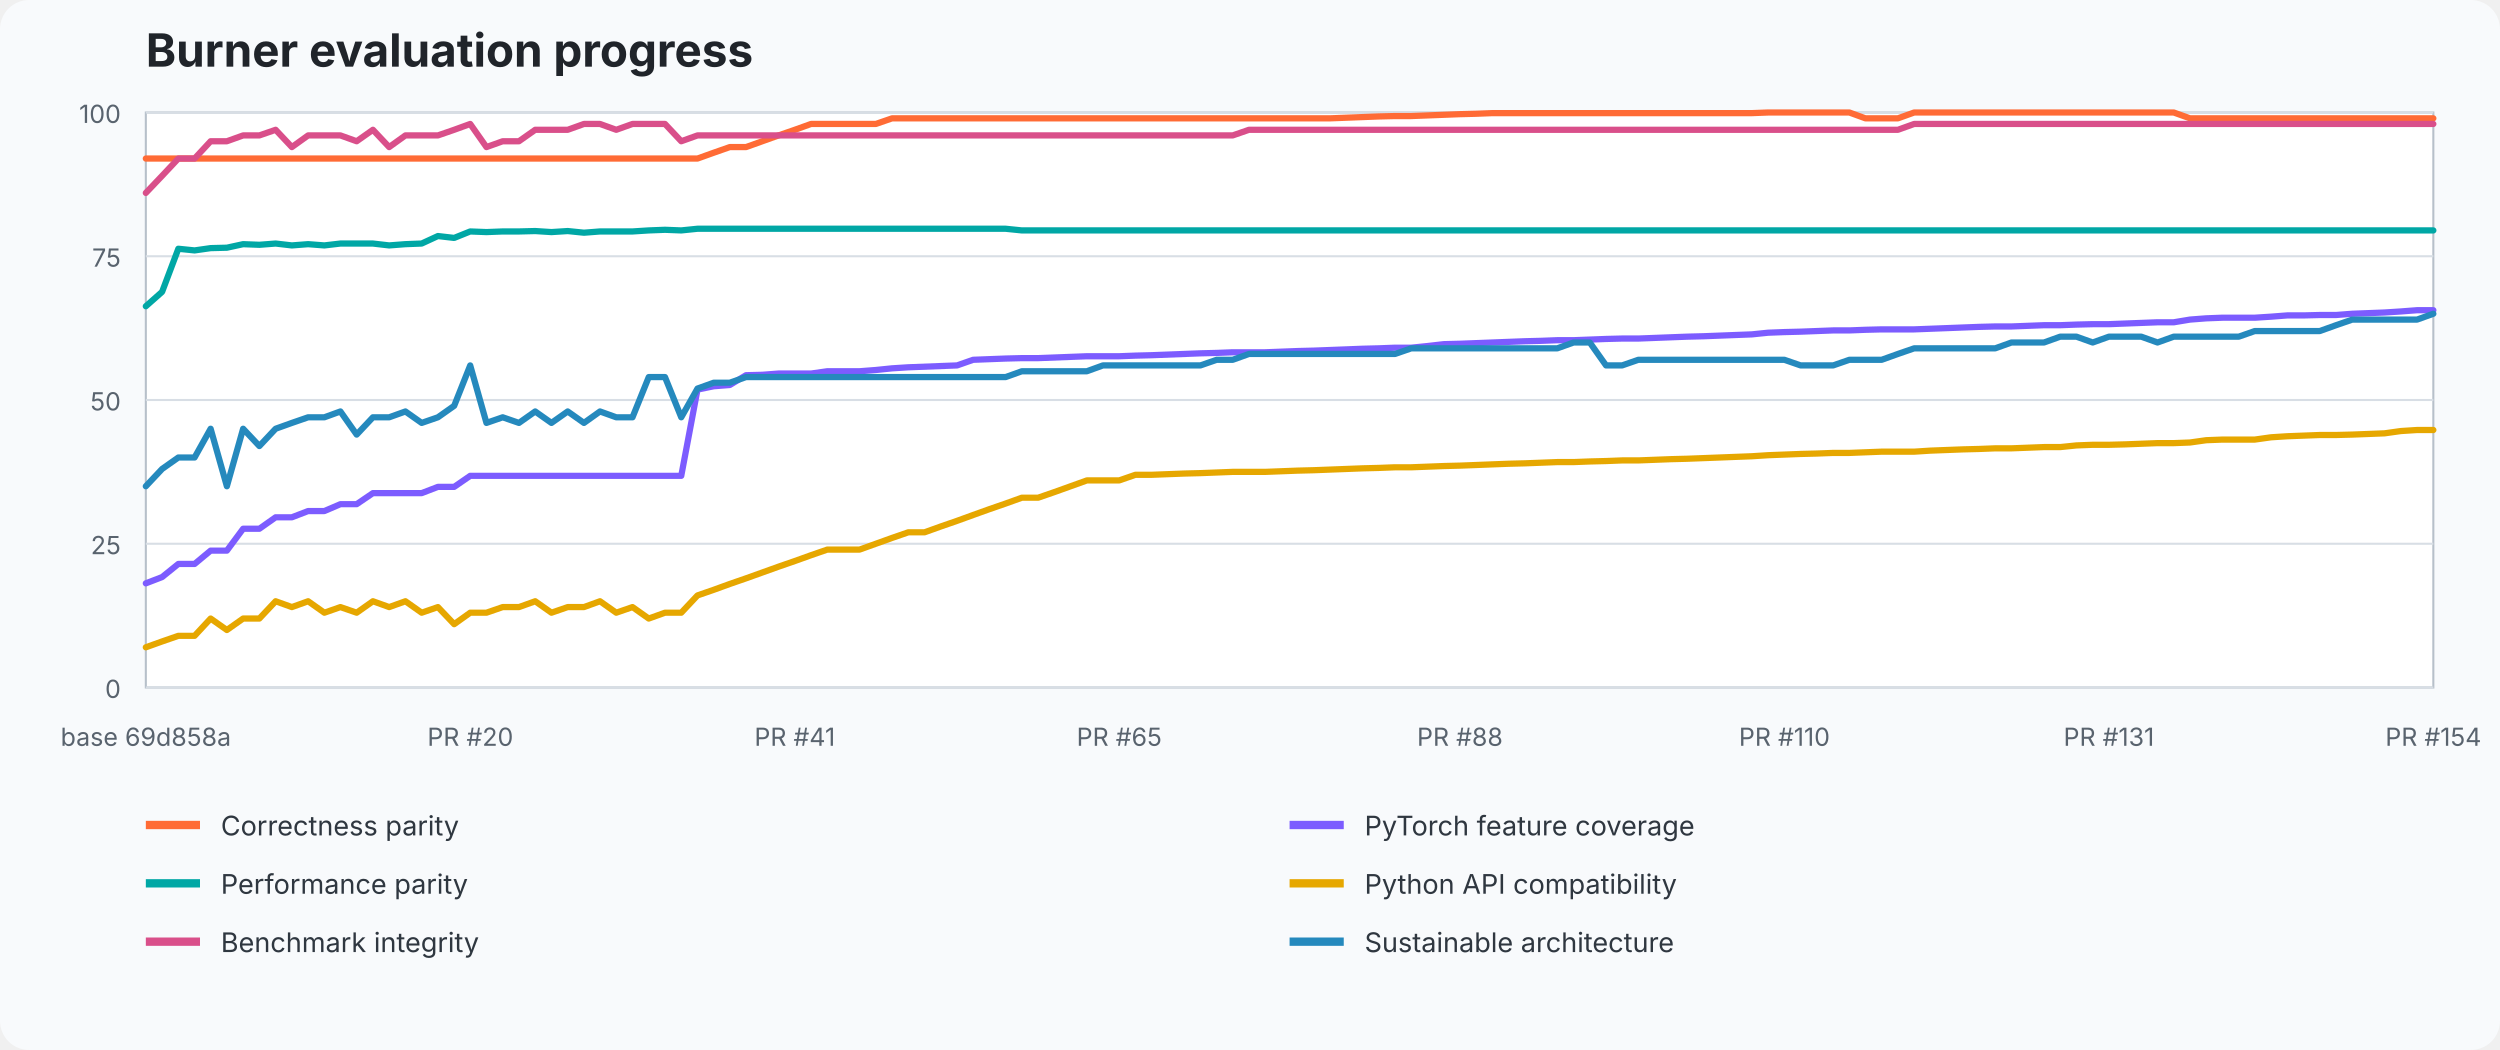
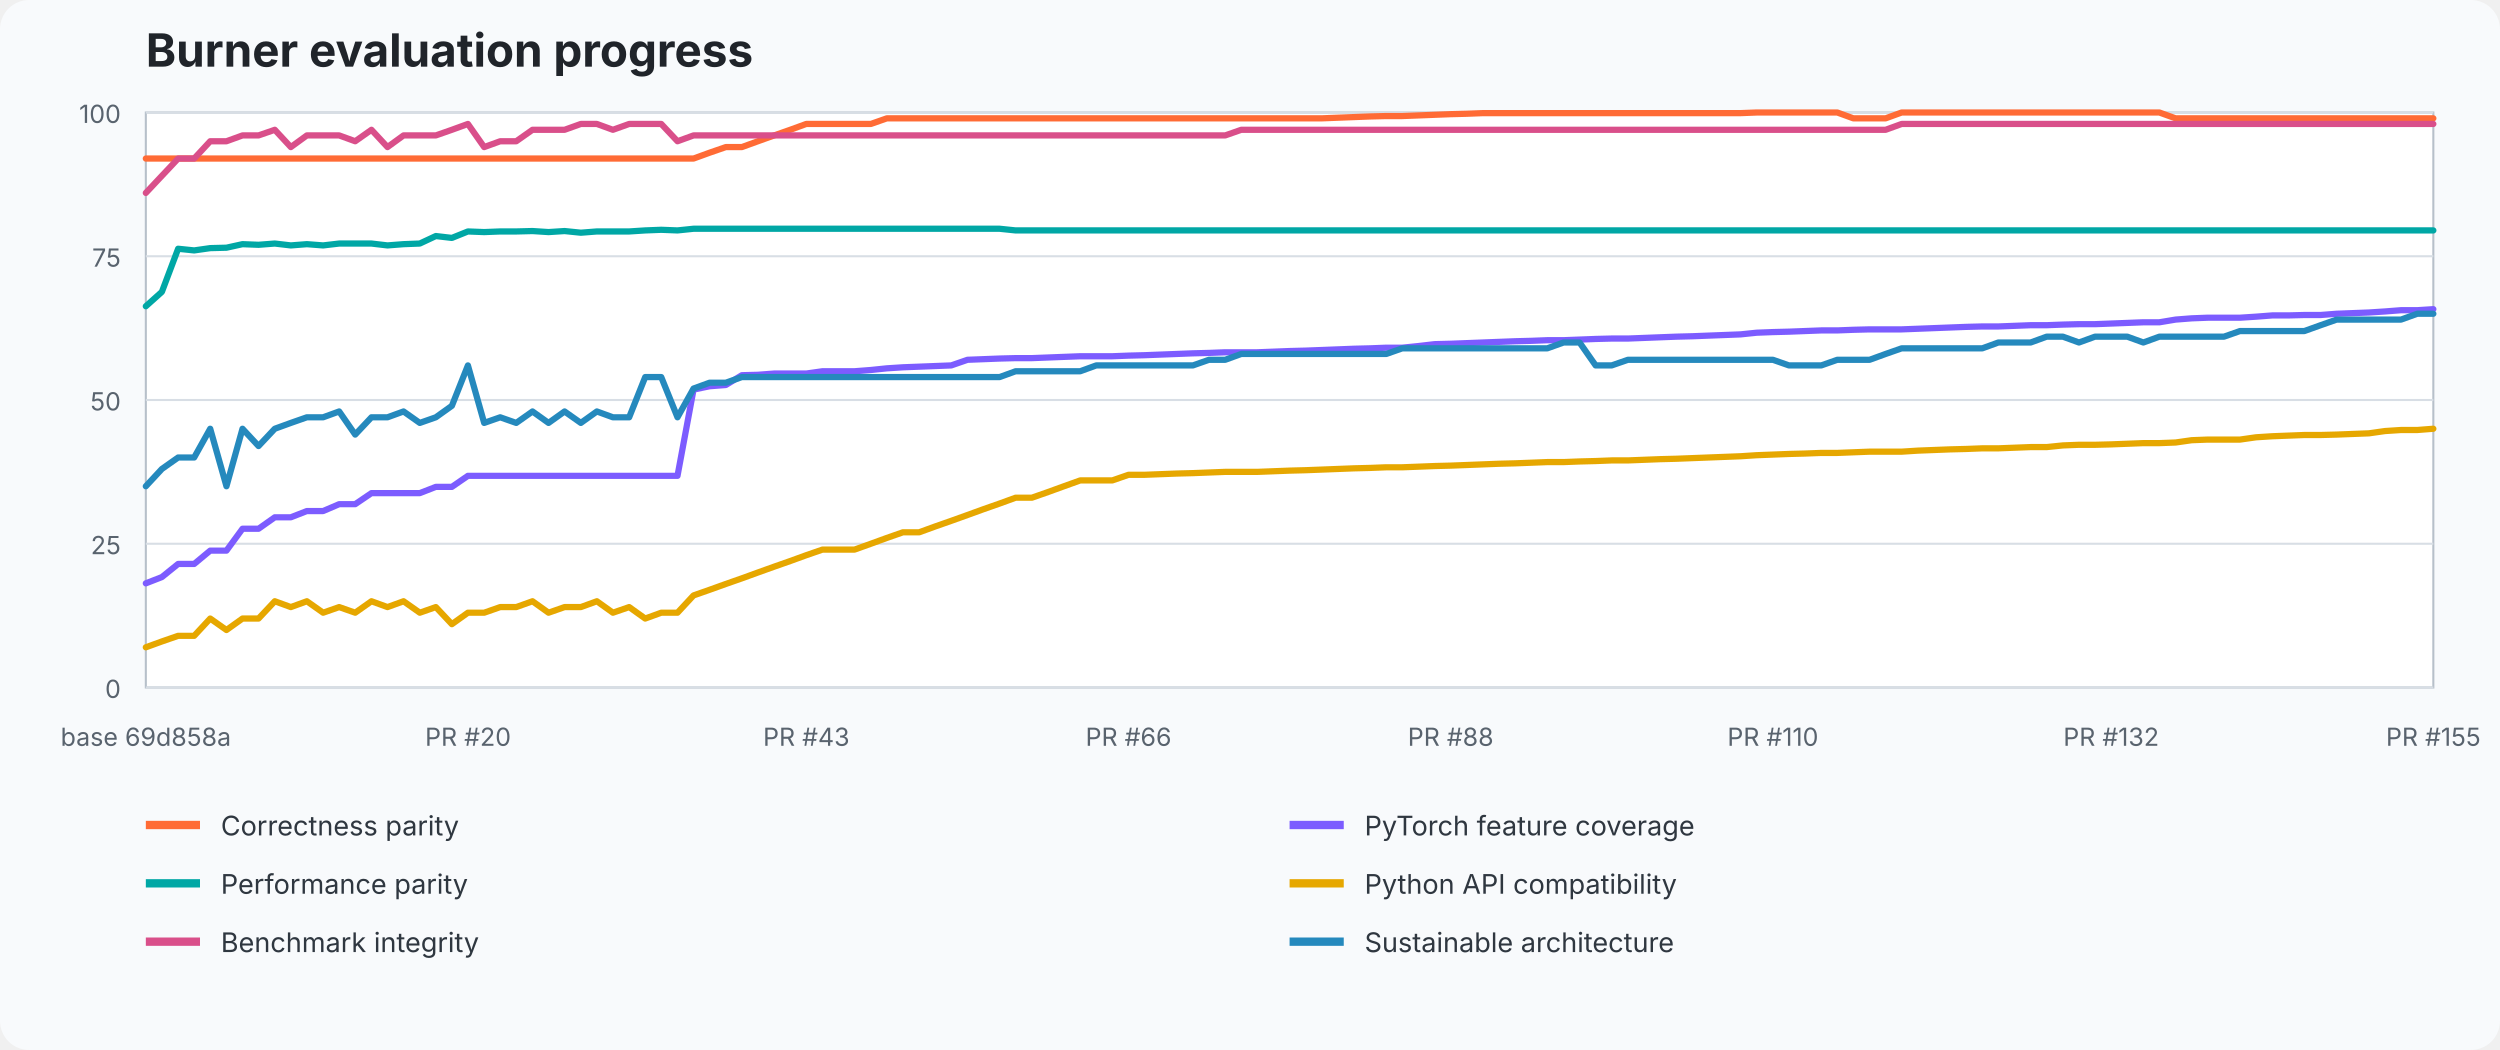
<svg xmlns="http://www.w3.org/2000/svg" width="1200" height="504" viewBox="0 0 1200 504" role="img" aria-labelledby="title desc">
  <style>text{font-family:ui-sans-serif,system-ui,-apple-system,BlinkMacSystemFont,"Segoe UI",sans-serif}.title{font-size:22px;font-weight:700;fill:#20242a}.axis{font-size:12px;fill:#59636e}.legend{font-size:13px;fill:#2f3740}.grid{stroke:#d8dee5;stroke-width:1}.plot{fill:#fff;stroke:#b7c0ca}</style>
  <rect width="100%" height="100%" fill="#f8fafc" rx="14" />
  <text x="70" y="32" class="title">Burner evaluation progress</text>
  <rect x="70" y="54" width="1098" height="276" class="plot" />
  <line x1="70" y1="330" x2="1168" y2="330" class="grid" />
  <text x="58" y="335" text-anchor="end" class="axis">0</text>
  <line x1="70" y1="261" x2="1168" y2="261" class="grid" />
  <text x="58" y="266" text-anchor="end" class="axis">25</text>
  <line x1="70" y1="192" x2="1168" y2="192" class="grid" />
  <text x="58" y="197" text-anchor="end" class="axis">50</text>
  <line x1="70" y1="123" x2="1168" y2="123" class="grid" />
  <text x="58" y="128" text-anchor="end" class="axis">75</text>
  <line x1="70" y1="54" x2="1168" y2="54" class="grid" />
  <text x="58" y="59" text-anchor="end" class="axis">100</text>
-   <polyline points="70.0,76.1 77.8,76.1 85.6,76.1 93.4,76.1 101.1,76.1 108.9,76.1 116.7,76.1 124.5,76.1 132.3,76.1 140.1,76.1 147.9,76.1 155.7,76.1 163.4,76.1 171.2,76.1 179.0,76.1 186.8,76.1 194.6,76.1 202.4,76.1 210.2,76.1 218.0,76.1 225.7,76.1 233.5,76.1 241.3,76.1 249.1,76.1 256.9,76.1 264.7,76.1 272.5,76.1 280.3,76.1 288.0,76.1 295.8,76.1 303.6,76.1 311.4,76.1 319.2,76.1 327.0,76.1 334.8,76.1 342.6,73.3 350.3,70.6 358.1,70.6 365.9,67.8 373.7,65.0 381.5,62.3 389.3,59.5 397.1,59.5 404.9,59.5 412.6,59.5 420.4,59.5 428.2,56.8 436.0,56.8 443.8,56.8 451.6,56.8 459.4,56.8 467.1,56.8 474.9,56.8 482.7,56.8 490.5,56.8 498.3,56.8 506.1,56.8 513.9,56.8 521.7,56.8 529.4,56.8 537.2,56.8 545.0,56.8 552.8,56.8 560.6,56.8 568.4,56.8 576.2,56.8 584.0,56.8 591.7,56.8 599.5,56.8 607.3,56.8 615.1,56.8 622.9,56.8 630.7,56.8 638.5,56.8 646.3,56.5 654.0,56.2 661.8,55.9 669.6,55.7 677.4,55.7 685.2,55.4 693.0,55.1 700.8,54.8 708.6,54.6 716.3,54.3 724.1,54.3 731.9,54.3 739.7,54.3 747.5,54.3 755.3,54.3 763.1,54.3 770.9,54.3 778.6,54.3 786.4,54.3 794.2,54.3 802.0,54.3 809.8,54.3 817.6,54.3 825.4,54.3 833.1,54.3 840.9,54.3 848.7,54.0 856.5,54.0 864.3,54.0 872.1,54.0 879.9,54.0 887.7,54.0 895.4,56.8 903.2,56.8 911.0,56.8 918.8,54.0 926.6,54.0 934.4,54.0 942.2,54.0 950.0,54.0 957.7,54.0 965.5,54.0 973.3,54.0 981.1,54.0 988.9,54.0 996.7,54.0 1004.5,54.0 1012.3,54.0 1020.0,54.0 1027.8,54.0 1035.6,54.0 1043.4,54.0 1051.2,56.8 1059.0,56.8 1066.8,56.8 1074.6,56.8 1082.3,56.8 1090.1,56.8 1097.9,56.8 1105.7,56.8 1113.5,56.8 1121.3,56.8 1129.1,56.8 1136.9,56.8 1144.6,56.8 1152.4,56.8 1160.2,56.8 1168.0,56.8" fill="none" stroke="#ff6b35" stroke-width="3" stroke-linejoin="round" stroke-linecap="round" />
-   <polyline points="70.0,280.0 77.8,277.0 85.6,270.7 93.4,270.7 101.1,264.3 108.9,264.3 116.7,253.8 124.5,253.8 132.3,248.3 140.1,248.3 147.9,245.3 155.7,245.3 163.4,242.0 171.2,242.0 179.0,236.7 186.8,236.7 194.6,236.7 202.4,236.7 210.2,233.7 218.0,233.7 225.7,228.4 233.5,228.4 241.3,228.4 249.1,228.4 256.9,228.4 264.7,228.4 272.5,228.4 280.3,228.4 288.0,228.4 295.8,228.4 303.6,228.4 311.4,228.4 319.2,228.4 327.0,228.4 334.8,187.0 342.6,185.4 350.3,184.8 358.1,180.1 365.9,179.9 373.7,179.3 381.5,179.3 389.3,179.3 397.1,178.2 404.9,178.2 412.6,178.2 420.4,177.6 428.2,176.8 436.0,176.3 443.8,176.0 451.6,175.7 459.4,175.4 467.1,172.7 474.9,172.4 482.7,172.1 490.5,171.9 498.3,171.9 506.1,171.6 513.9,171.3 521.7,171.0 529.4,171.0 537.2,171.0 545.0,170.7 552.8,170.5 560.6,170.2 568.4,169.9 576.2,169.6 584.0,169.4 591.7,169.1 599.5,169.1 607.3,169.1 615.1,168.8 622.9,168.5 630.7,168.3 638.5,168.0 646.3,167.7 654.0,167.4 661.8,167.2 669.6,166.9 677.4,166.9 685.2,166.1 693.0,165.2 700.8,165.0 708.6,164.7 716.3,164.4 724.1,164.1 731.9,163.8 739.7,163.6 747.5,163.3 755.3,163.3 763.1,163.0 770.9,162.7 778.6,162.5 786.4,162.5 794.2,162.2 802.0,161.9 809.8,161.6 817.6,161.4 825.4,161.1 833.1,160.8 840.9,160.5 848.7,159.7 856.5,159.4 864.3,159.2 872.1,158.9 879.9,158.6 887.7,158.6 895.4,158.3 903.2,158.1 911.0,158.1 918.8,158.1 926.6,157.8 934.4,157.5 942.2,157.2 950.0,156.9 957.7,156.7 965.5,156.7 973.3,156.4 981.1,156.1 988.9,156.1 996.7,155.8 1004.5,155.6 1012.3,155.6 1020.0,155.3 1027.8,155.0 1035.6,154.7 1043.4,154.7 1051.2,153.4 1059.0,152.8 1066.8,152.5 1074.6,152.5 1082.3,152.5 1090.1,152.0 1097.9,151.4 1105.7,151.4 1113.5,151.2 1121.3,151.2 1129.1,150.6 1136.9,150.3 1144.6,150.0 1152.4,149.5 1160.2,148.9 1168.0,148.9" fill="none" stroke="#7c5cff" stroke-width="3" stroke-linejoin="round" stroke-linecap="round" />
-   <polyline points="70.0,147.0 77.8,140.1 85.6,119.4 93.4,120.2 101.1,119.1 108.9,118.9 116.7,117.2 124.5,117.5 132.3,116.9 140.1,117.8 147.9,117.2 155.7,117.8 163.4,116.9 171.2,116.9 179.0,116.9 186.8,117.8 194.6,117.2 202.4,116.9 210.2,113.3 218.0,114.2 225.7,111.1 233.5,111.4 241.3,111.1 249.1,111.1 256.9,110.9 264.7,111.4 272.5,110.9 280.3,111.7 288.0,111.1 295.8,111.1 303.6,111.1 311.4,110.6 319.2,110.3 327.0,110.6 334.8,109.8 342.6,109.8 350.3,109.8 358.1,109.8 365.9,109.8 373.7,109.8 381.5,109.8 389.3,109.8 397.1,109.8 404.9,109.8 412.6,109.8 420.4,109.8 428.2,109.8 436.0,109.8 443.8,109.8 451.6,109.8 459.4,109.8 467.1,109.8 474.9,109.8 482.7,109.8 490.5,110.6 498.3,110.6 506.1,110.6 513.9,110.6 521.7,110.6 529.4,110.6 537.2,110.6 545.0,110.6 552.8,110.6 560.6,110.6 568.4,110.6 576.2,110.6 584.0,110.6 591.7,110.6 599.5,110.6 607.3,110.6 615.1,110.6 622.9,110.6 630.7,110.6 638.5,110.6 646.3,110.6 654.0,110.6 661.8,110.6 669.6,110.6 677.4,110.6 685.2,110.6 693.0,110.6 700.8,110.6 708.6,110.6 716.3,110.6 724.1,110.6 731.9,110.6 739.7,110.6 747.5,110.6 755.3,110.6 763.1,110.6 770.9,110.6 778.6,110.6 786.4,110.6 794.2,110.6 802.0,110.6 809.8,110.6 817.6,110.6 825.4,110.6 833.1,110.6 840.9,110.6 848.7,110.6 856.5,110.6 864.3,110.6 872.1,110.6 879.9,110.6 887.7,110.6 895.4,110.6 903.2,110.6 911.0,110.6 918.8,110.6 926.6,110.6 934.4,110.6 942.2,110.6 950.0,110.6 957.7,110.6 965.5,110.6 973.3,110.6 981.1,110.6 988.9,110.6 996.7,110.6 1004.5,110.6 1012.3,110.6 1020.0,110.6 1027.8,110.6 1035.6,110.6 1043.4,110.6 1051.2,110.6 1059.0,110.6 1066.8,110.6 1074.6,110.6 1082.3,110.6 1090.1,110.6 1097.9,110.6 1105.7,110.6 1113.5,110.6 1121.3,110.6 1129.1,110.6 1136.9,110.6 1144.6,110.6 1152.4,110.6 1160.2,110.6 1168.0,110.6" fill="none" stroke="#00a7a5" stroke-width="3" stroke-linejoin="round" stroke-linecap="round" />
-   <polyline points="70.0,310.7 77.8,307.9 85.6,305.2 93.4,305.2 101.1,296.9 108.9,302.4 116.7,296.9 124.5,296.9 132.3,288.6 140.1,291.4 147.9,288.6 155.7,294.1 163.4,291.4 171.2,294.1 179.0,288.6 186.8,291.4 194.6,288.6 202.4,294.1 210.2,291.4 218.0,299.6 225.7,294.1 233.5,294.1 241.3,291.4 249.1,291.4 256.9,288.6 264.7,294.1 272.5,291.4 280.3,291.4 288.0,288.6 295.8,294.1 303.6,291.4 311.4,296.9 319.2,294.1 327.0,294.1 334.8,285.8 342.6,283.1 350.3,280.3 358.1,277.6 365.9,274.8 373.7,272.0 381.5,269.3 389.3,266.5 397.1,263.8 404.9,263.8 412.6,263.8 420.4,261.0 428.2,258.2 436.0,255.5 443.8,255.5 451.6,252.7 459.4,250.0 467.1,247.2 474.9,244.4 482.7,241.7 490.5,238.9 498.3,238.9 506.1,236.2 513.9,233.4 521.7,230.6 529.4,230.6 537.2,230.6 545.0,227.9 552.8,227.9 560.6,227.6 568.4,227.3 576.2,227.1 584.0,226.8 591.7,226.5 599.5,226.5 607.3,226.5 615.1,226.2 622.9,225.9 630.7,225.7 638.5,225.4 646.3,225.1 654.0,224.8 661.8,224.6 669.6,224.3 677.4,224.3 685.2,224.0 693.0,223.7 700.8,223.5 708.6,223.2 716.3,222.9 724.1,222.6 731.9,222.4 739.7,222.1 747.5,221.8 755.3,221.8 763.1,221.5 770.9,221.3 778.6,221.0 786.4,221.0 794.2,220.7 802.0,220.4 809.8,220.2 817.6,219.9 825.4,219.6 833.1,219.3 840.9,219.0 848.7,218.5 856.5,218.2 864.3,217.9 872.1,217.7 879.9,217.4 887.7,217.4 895.4,217.1 903.2,216.8 911.0,216.8 918.8,216.8 926.6,216.3 934.4,216.0 942.2,215.7 950.0,215.5 957.7,215.2 965.5,215.2 973.3,214.9 981.1,214.6 988.9,214.6 996.7,213.8 1004.5,213.5 1012.3,213.5 1020.0,213.3 1027.8,213.0 1035.6,212.7 1043.4,212.7 1051.2,212.4 1059.0,211.3 1066.8,211.0 1074.6,211.0 1082.3,211.0 1090.1,209.9 1097.9,209.4 1105.7,209.1 1113.5,208.8 1121.3,208.8 1129.1,208.6 1136.9,208.3 1144.6,208.0 1152.4,206.9 1160.2,206.4 1168.0,206.4" fill="none" stroke="#e6a700" stroke-width="3" stroke-linejoin="round" stroke-linecap="round" />
-   <polyline points="70.0,92.6 77.8,84.4 85.6,76.1 93.4,76.1 101.1,67.8 108.9,67.8 116.7,65.0 124.5,65.0 132.3,62.3 140.1,70.6 147.9,65.0 155.7,65.0 163.4,65.0 171.2,67.8 179.0,62.3 186.8,70.6 194.6,65.0 202.4,65.0 210.2,65.0 218.0,62.3 225.7,59.5 233.5,70.6 241.3,67.8 249.1,67.8 256.9,62.3 264.7,62.3 272.5,62.3 280.3,59.5 288.0,59.5 295.8,62.3 303.6,59.5 311.4,59.5 319.2,59.5 327.0,67.8 334.8,65.0 342.6,65.0 350.3,65.0 358.1,65.0 365.9,65.0 373.7,65.0 381.5,65.0 389.3,65.0 397.1,65.0 404.9,65.0 412.6,65.0 420.4,65.0 428.2,65.0 436.0,65.0 443.8,65.0 451.6,65.0 459.4,65.0 467.1,65.0 474.9,65.0 482.7,65.0 490.5,65.0 498.3,65.0 506.1,65.0 513.9,65.0 521.7,65.0 529.4,65.0 537.2,65.0 545.0,65.0 552.8,65.0 560.6,65.0 568.4,65.0 576.2,65.0 584.0,65.0 591.7,65.0 599.5,62.3 607.3,62.3 615.1,62.3 622.9,62.3 630.7,62.3 638.5,62.3 646.3,62.3 654.0,62.3 661.8,62.3 669.6,62.3 677.4,62.3 685.2,62.3 693.0,62.3 700.8,62.3 708.6,62.3 716.3,62.3 724.1,62.3 731.9,62.3 739.7,62.3 747.5,62.3 755.3,62.3 763.1,62.3 770.9,62.3 778.6,62.3 786.4,62.3 794.2,62.3 802.0,62.3 809.8,62.3 817.6,62.3 825.4,62.3 833.1,62.3 840.9,62.3 848.7,62.3 856.5,62.3 864.3,62.3 872.1,62.3 879.9,62.3 887.7,62.3 895.4,62.3 903.2,62.3 911.0,62.3 918.8,59.5 926.6,59.5 934.4,59.5 942.2,59.5 950.0,59.5 957.7,59.5 965.5,59.5 973.3,59.5 981.1,59.5 988.9,59.5 996.7,59.5 1004.5,59.5 1012.3,59.5 1020.0,59.5 1027.8,59.5 1035.6,59.5 1043.4,59.5 1051.2,59.5 1059.0,59.5 1066.8,59.5 1074.6,59.5 1082.3,59.5 1090.1,59.5 1097.9,59.5 1105.7,59.5 1113.5,59.5 1121.3,59.5 1129.1,59.5 1136.9,59.5 1144.6,59.5 1152.4,59.5 1160.2,59.5 1168.0,59.5" fill="none" stroke="#d94f8a" stroke-width="3" stroke-linejoin="round" stroke-linecap="round" />
-   <polyline points="70.0,233.4 77.8,225.1 85.6,219.6 93.4,219.6 101.1,205.8 108.9,233.4 116.7,205.8 124.5,214.1 132.3,205.8 140.1,203.0 147.9,200.3 155.7,200.3 163.4,197.5 171.2,208.6 179.0,200.3 186.8,200.3 194.6,197.5 202.4,203.0 210.2,200.3 218.0,194.8 225.7,175.4 233.5,203.0 241.3,200.3 249.1,203.0 256.9,197.5 264.7,203.0 272.5,197.5 280.3,203.0 288.0,197.5 295.8,200.3 303.6,200.3 311.4,181.0 319.2,181.0 327.0,200.3 334.8,186.5 342.6,183.7 350.3,183.7 358.1,181.0 365.9,181.0 373.7,181.0 381.5,181.0 389.3,181.0 397.1,181.0 404.9,181.0 412.6,181.0 420.4,181.0 428.2,181.0 436.0,181.0 443.8,181.0 451.6,181.0 459.4,181.0 467.1,181.0 474.9,181.0 482.7,181.0 490.5,178.2 498.3,178.2 506.1,178.2 513.9,178.2 521.7,178.2 529.4,175.4 537.2,175.4 545.0,175.4 552.8,175.4 560.6,175.4 568.4,175.4 576.2,175.4 584.0,172.7 591.7,172.7 599.5,169.9 607.3,169.9 615.1,169.9 622.9,169.9 630.7,169.9 638.5,169.9 646.3,169.9 654.0,169.9 661.8,169.9 669.6,169.9 677.4,167.2 685.2,167.2 693.0,167.2 700.8,167.2 708.6,167.2 716.3,167.2 724.1,167.2 731.9,167.2 739.7,167.2 747.5,167.2 755.3,164.4 763.1,164.4 770.9,175.4 778.6,175.4 786.4,172.7 794.2,172.7 802.0,172.7 809.8,172.7 817.6,172.7 825.4,172.7 833.1,172.7 840.9,172.7 848.7,172.7 856.5,172.7 864.3,175.4 872.1,175.4 879.9,175.4 887.7,172.7 895.4,172.7 903.2,172.7 911.0,169.9 918.8,167.2 926.6,167.2 934.4,167.2 942.2,167.2 950.0,167.2 957.7,167.2 965.5,164.4 973.3,164.4 981.1,164.4 988.9,161.6 996.7,161.6 1004.5,164.4 1012.3,161.6 1020.0,161.6 1027.8,161.6 1035.6,164.4 1043.4,161.6 1051.2,161.6 1059.0,161.6 1066.8,161.6 1074.6,161.6 1082.3,158.9 1090.1,158.9 1097.9,158.9 1105.7,158.9 1113.5,158.9 1121.3,156.1 1129.1,153.4 1136.9,153.4 1144.6,153.4 1152.4,153.4 1160.2,153.4 1168.0,150.6" fill="none" stroke="#2589bd" stroke-width="3" stroke-linejoin="round" stroke-linecap="round" />
+   <polyline points="70.0,76.1 77.7,76.1 85.5,76.1 93.2,76.1 100.9,76.1 108.7,76.1 116.4,76.1 124.1,76.1 131.9,76.1 139.6,76.1 147.3,76.1 155.1,76.1 162.8,76.1 170.5,76.1 178.3,76.1 186.0,76.1 193.7,76.1 201.5,76.1 209.2,76.1 216.9,76.1 224.6,76.1 232.4,76.1 240.1,76.1 247.8,76.1 255.6,76.1 263.3,76.1 271.0,76.1 278.8,76.1 286.5,76.1 294.2,76.1 302.0,76.1 309.7,76.1 317.4,76.1 325.2,76.1 332.9,76.1 340.6,73.3 348.4,70.6 356.1,70.6 363.8,67.8 371.6,65.0 379.3,62.3 387.0,59.5 394.8,59.5 402.5,59.5 410.2,59.5 418.0,59.5 425.7,56.8 433.4,56.8 441.2,56.8 448.9,56.8 456.6,56.8 464.4,56.8 472.1,56.8 479.8,56.8 487.5,56.8 495.3,56.8 503.0,56.8 510.7,56.8 518.5,56.8 526.2,56.8 533.9,56.8 541.7,56.8 549.4,56.8 557.1,56.8 564.9,56.8 572.6,56.8 580.3,56.8 588.1,56.8 595.8,56.8 603.5,56.8 611.3,56.8 619.0,56.8 626.7,56.8 634.5,56.8 642.2,56.5 649.9,56.2 657.7,55.9 665.4,55.7 673.1,55.7 680.9,55.4 688.6,55.1 696.3,54.8 704.1,54.6 711.8,54.3 719.5,54.3 727.3,54.3 735.0,54.3 742.7,54.3 750.5,54.3 758.2,54.3 765.9,54.3 773.6,54.3 781.4,54.3 789.1,54.3 796.8,54.3 804.6,54.3 812.3,54.3 820.0,54.3 827.8,54.3 835.5,54.3 843.2,54.0 851.0,54.0 858.7,54.0 866.4,54.0 874.2,54.0 881.9,54.0 889.6,56.8 897.4,56.8 905.1,56.8 912.8,54.0 920.6,54.0 928.3,54.0 936.0,54.0 943.8,54.0 951.5,54.0 959.2,54.0 967.0,54.0 974.7,54.0 982.4,54.0 990.2,54.0 997.9,54.0 1005.6,54.0 1013.4,54.0 1021.1,54.0 1028.8,54.0 1036.5,54.0 1044.3,56.8 1052.0,56.8 1059.7,56.8 1067.5,56.8 1075.2,56.8 1082.9,56.8 1090.7,56.8 1098.4,56.8 1106.1,56.8 1113.9,56.8 1121.6,56.8 1129.3,56.8 1137.1,56.8 1144.8,56.8 1152.5,56.8 1160.3,56.8 1168.0,56.8" fill="none" stroke="#ff6b35" stroke-width="3" stroke-linejoin="round" stroke-linecap="round" />
+   <polyline points="70.0,280.0 77.7,277.0 85.5,270.7 93.2,270.7 100.9,264.3 108.7,264.3 116.4,253.8 124.1,253.8 131.9,248.3 139.6,248.3 147.3,245.3 155.1,245.3 162.8,242.0 170.5,242.0 178.3,236.7 186.0,236.7 193.7,236.7 201.5,236.7 209.2,233.7 216.9,233.7 224.6,228.4 232.4,228.4 240.1,228.4 247.8,228.4 255.6,228.4 263.3,228.4 271.0,228.4 278.8,228.4 286.5,228.4 294.2,228.4 302.0,228.4 309.7,228.4 317.4,228.4 325.2,228.4 332.9,187.0 340.6,185.4 348.4,184.8 356.1,180.1 363.8,179.9 371.6,179.3 379.3,179.3 387.0,179.3 394.8,178.2 402.5,178.2 410.2,178.2 418.0,177.6 425.7,176.8 433.4,176.3 441.2,176.0 448.9,175.7 456.6,175.4 464.4,172.7 472.1,172.4 479.8,172.1 487.5,171.9 495.3,171.9 503.0,171.6 510.7,171.3 518.5,171.0 526.2,171.0 533.9,171.0 541.7,170.7 549.4,170.5 557.1,170.2 564.9,169.9 572.6,169.6 580.3,169.4 588.1,169.1 595.8,169.1 603.5,169.1 611.3,168.8 619.0,168.5 626.7,168.3 634.5,168.0 642.2,167.7 649.9,167.4 657.7,167.2 665.4,166.9 673.1,166.9 680.9,166.1 688.6,165.2 696.3,165.0 704.1,164.7 711.8,164.4 719.5,164.1 727.3,163.8 735.0,163.6 742.7,163.3 750.5,163.3 758.2,163.0 765.9,162.7 773.6,162.5 781.4,162.5 789.1,162.2 796.8,161.9 804.6,161.6 812.3,161.4 820.0,161.1 827.8,160.8 835.5,160.5 843.2,159.7 851.0,159.4 858.7,159.2 866.4,158.9 874.2,158.6 881.9,158.6 889.6,158.3 897.4,158.1 905.1,158.1 912.8,158.1 920.6,157.8 928.3,157.5 936.0,157.2 943.8,156.9 951.5,156.7 959.2,156.7 967.0,156.4 974.7,156.1 982.4,156.1 990.2,155.8 997.9,155.6 1005.6,155.6 1013.4,155.3 1021.1,155.0 1028.8,154.7 1036.5,154.7 1044.3,153.4 1052.0,152.8 1059.7,152.5 1067.5,152.5 1075.2,152.5 1082.9,152.0 1090.7,151.4 1098.4,151.4 1106.1,151.2 1113.9,151.2 1121.6,150.6 1129.3,150.3 1137.1,150.0 1144.8,149.5 1152.5,148.9 1160.3,148.9 1168.0,148.4" fill="none" stroke="#7c5cff" stroke-width="3" stroke-linejoin="round" stroke-linecap="round" />
+   <polyline points="70.0,147.0 77.7,140.1 85.5,119.4 93.2,120.2 100.9,119.1 108.7,118.9 116.4,117.2 124.1,117.5 131.9,116.9 139.6,117.8 147.3,117.2 155.1,117.8 162.8,116.9 170.5,116.9 178.3,116.9 186.0,117.8 193.7,117.2 201.5,116.9 209.2,113.3 216.9,114.2 224.6,111.1 232.4,111.4 240.1,111.1 247.8,111.1 255.6,110.9 263.3,111.4 271.0,110.9 278.8,111.7 286.5,111.1 294.2,111.1 302.0,111.1 309.7,110.6 317.4,110.3 325.2,110.6 332.9,109.8 340.6,109.8 348.4,109.8 356.1,109.8 363.8,109.8 371.6,109.8 379.3,109.8 387.0,109.8 394.8,109.8 402.5,109.8 410.2,109.8 418.0,109.8 425.7,109.8 433.4,109.8 441.2,109.8 448.9,109.8 456.6,109.8 464.4,109.8 472.1,109.8 479.8,109.8 487.5,110.6 495.3,110.6 503.0,110.6 510.7,110.6 518.5,110.6 526.2,110.6 533.9,110.6 541.7,110.6 549.4,110.6 557.1,110.6 564.9,110.6 572.6,110.6 580.3,110.6 588.1,110.6 595.8,110.6 603.5,110.6 611.3,110.6 619.0,110.6 626.7,110.6 634.5,110.6 642.2,110.6 649.9,110.6 657.7,110.6 665.4,110.6 673.1,110.6 680.9,110.6 688.6,110.6 696.3,110.6 704.1,110.6 711.8,110.6 719.5,110.6 727.3,110.6 735.0,110.6 742.7,110.6 750.5,110.6 758.2,110.6 765.9,110.6 773.6,110.6 781.4,110.6 789.1,110.6 796.8,110.6 804.6,110.6 812.3,110.6 820.0,110.6 827.8,110.6 835.5,110.6 843.2,110.6 851.0,110.6 858.7,110.6 866.4,110.6 874.2,110.6 881.9,110.6 889.6,110.6 897.4,110.6 905.1,110.6 912.8,110.6 920.6,110.6 928.3,110.6 936.0,110.6 943.8,110.6 951.5,110.6 959.2,110.6 967.0,110.6 974.7,110.6 982.4,110.6 990.2,110.6 997.9,110.6 1005.6,110.6 1013.4,110.6 1021.1,110.6 1028.8,110.6 1036.5,110.6 1044.3,110.6 1052.0,110.6 1059.7,110.6 1067.5,110.6 1075.2,110.6 1082.9,110.6 1090.7,110.6 1098.4,110.6 1106.1,110.6 1113.9,110.6 1121.6,110.6 1129.3,110.6 1137.1,110.6 1144.8,110.6 1152.5,110.6 1160.3,110.6 1168.0,110.6" fill="none" stroke="#00a7a5" stroke-width="3" stroke-linejoin="round" stroke-linecap="round" />
+   <polyline points="70.0,310.7 77.7,307.9 85.5,305.2 93.2,305.2 100.9,296.9 108.7,302.4 116.4,296.9 124.1,296.9 131.9,288.6 139.6,291.4 147.3,288.6 155.1,294.1 162.8,291.4 170.5,294.1 178.3,288.6 186.0,291.4 193.7,288.6 201.5,294.1 209.2,291.4 216.9,299.6 224.6,294.1 232.4,294.1 240.1,291.4 247.8,291.4 255.6,288.6 263.3,294.1 271.0,291.4 278.8,291.4 286.5,288.6 294.2,294.1 302.0,291.4 309.7,296.9 317.4,294.1 325.2,294.1 332.9,285.8 340.6,283.1 348.4,280.3 356.1,277.6 363.8,274.8 371.6,272.0 379.3,269.3 387.0,266.5 394.8,263.8 402.5,263.8 410.2,263.8 418.0,261.0 425.7,258.2 433.4,255.5 441.2,255.5 448.9,252.7 456.6,250.0 464.4,247.2 472.1,244.4 479.8,241.7 487.5,238.9 495.3,238.9 503.0,236.2 510.7,233.4 518.5,230.6 526.2,230.6 533.9,230.6 541.7,227.9 549.4,227.9 557.1,227.6 564.9,227.3 572.6,227.1 580.3,226.8 588.1,226.5 595.8,226.5 603.5,226.5 611.3,226.2 619.0,225.9 626.7,225.7 634.5,225.4 642.2,225.1 649.9,224.8 657.7,224.6 665.4,224.3 673.1,224.3 680.9,224.0 688.6,223.7 696.3,223.5 704.1,223.2 711.8,222.9 719.5,222.6 727.3,222.4 735.0,222.1 742.7,221.8 750.5,221.8 758.2,221.5 765.9,221.3 773.6,221.0 781.4,221.0 789.1,220.7 796.8,220.4 804.6,220.2 812.3,219.9 820.0,219.6 827.8,219.3 835.5,219.0 843.2,218.5 851.0,218.2 858.7,217.9 866.4,217.7 874.2,217.4 881.9,217.4 889.6,217.1 897.4,216.8 905.1,216.8 912.8,216.8 920.6,216.3 928.3,216.0 936.0,215.7 943.8,215.5 951.5,215.2 959.2,215.2 967.0,214.9 974.7,214.6 982.4,214.6 990.2,213.8 997.9,213.5 1005.6,213.5 1013.4,213.3 1021.1,213.0 1028.8,212.7 1036.5,212.7 1044.3,212.4 1052.0,211.3 1059.7,211.0 1067.5,211.0 1075.2,211.0 1082.9,209.9 1090.7,209.4 1098.4,209.1 1106.1,208.8 1113.9,208.8 1121.6,208.6 1129.3,208.3 1137.1,208.0 1144.8,206.9 1152.5,206.4 1160.3,206.4 1168.0,205.8" fill="none" stroke="#e6a700" stroke-width="3" stroke-linejoin="round" stroke-linecap="round" />
+   <polyline points="70.0,92.6 77.7,84.4 85.5,76.1 93.2,76.1 100.9,67.8 108.7,67.8 116.4,65.0 124.1,65.0 131.9,62.3 139.6,70.6 147.3,65.0 155.1,65.0 162.8,65.0 170.5,67.8 178.3,62.3 186.0,70.6 193.7,65.0 201.5,65.0 209.2,65.0 216.9,62.3 224.6,59.5 232.4,70.6 240.1,67.8 247.8,67.8 255.6,62.3 263.3,62.3 271.0,62.3 278.8,59.5 286.5,59.5 294.2,62.3 302.0,59.5 309.7,59.5 317.4,59.5 325.2,67.8 332.9,65.0 340.6,65.0 348.4,65.0 356.1,65.0 363.8,65.0 371.6,65.0 379.3,65.0 387.0,65.0 394.8,65.0 402.5,65.0 410.2,65.0 418.0,65.0 425.7,65.0 433.4,65.0 441.2,65.0 448.9,65.0 456.6,65.0 464.4,65.0 472.1,65.0 479.8,65.0 487.5,65.0 495.3,65.0 503.0,65.0 510.7,65.0 518.5,65.0 526.2,65.0 533.9,65.0 541.7,65.0 549.4,65.0 557.1,65.0 564.9,65.0 572.6,65.0 580.3,65.0 588.1,65.0 595.8,62.3 603.5,62.3 611.3,62.3 619.0,62.3 626.7,62.3 634.5,62.3 642.2,62.3 649.9,62.3 657.7,62.3 665.4,62.3 673.1,62.3 680.9,62.3 688.6,62.3 696.3,62.3 704.1,62.3 711.8,62.3 719.5,62.3 727.3,62.3 735.0,62.3 742.7,62.3 750.5,62.3 758.2,62.3 765.9,62.3 773.6,62.3 781.4,62.3 789.1,62.3 796.8,62.3 804.6,62.3 812.3,62.3 820.0,62.3 827.8,62.3 835.5,62.3 843.2,62.3 851.0,62.3 858.7,62.3 866.4,62.3 874.2,62.3 881.9,62.3 889.6,62.3 897.4,62.3 905.1,62.3 912.8,59.5 920.6,59.5 928.3,59.5 936.0,59.5 943.8,59.5 951.5,59.5 959.2,59.5 967.0,59.5 974.7,59.5 982.4,59.5 990.2,59.5 997.9,59.5 1005.6,59.5 1013.4,59.5 1021.1,59.5 1028.8,59.5 1036.5,59.5 1044.3,59.5 1052.0,59.5 1059.7,59.5 1067.5,59.5 1075.2,59.5 1082.9,59.5 1090.7,59.5 1098.4,59.5 1106.1,59.5 1113.9,59.5 1121.6,59.5 1129.3,59.5 1137.1,59.5 1144.8,59.5 1152.5,59.5 1160.3,59.5 1168.0,59.5" fill="none" stroke="#d94f8a" stroke-width="3" stroke-linejoin="round" stroke-linecap="round" />
+   <polyline points="70.0,233.4 77.7,225.1 85.5,219.6 93.2,219.6 100.9,205.8 108.7,233.4 116.4,205.8 124.1,214.1 131.9,205.8 139.6,203.0 147.3,200.3 155.1,200.3 162.8,197.5 170.5,208.6 178.3,200.3 186.0,200.3 193.7,197.5 201.5,203.0 209.2,200.3 216.9,194.8 224.6,175.4 232.4,203.0 240.1,200.3 247.8,203.0 255.6,197.5 263.3,203.0 271.0,197.5 278.8,203.0 286.5,197.5 294.2,200.3 302.0,200.3 309.7,181.0 317.4,181.0 325.2,200.3 332.9,186.5 340.6,183.7 348.4,183.7 356.1,181.0 363.8,181.0 371.6,181.0 379.3,181.0 387.0,181.0 394.8,181.0 402.5,181.0 410.2,181.0 418.0,181.0 425.7,181.0 433.4,181.0 441.2,181.0 448.9,181.0 456.6,181.0 464.4,181.0 472.1,181.0 479.8,181.0 487.5,178.2 495.3,178.2 503.0,178.2 510.7,178.2 518.5,178.2 526.2,175.4 533.9,175.4 541.7,175.4 549.4,175.4 557.1,175.4 564.9,175.4 572.6,175.4 580.3,172.7 588.1,172.7 595.8,169.9 603.5,169.9 611.3,169.9 619.0,169.9 626.7,169.9 634.5,169.9 642.2,169.9 649.9,169.9 657.7,169.9 665.4,169.9 673.1,167.2 680.9,167.2 688.6,167.2 696.3,167.2 704.1,167.2 711.8,167.2 719.5,167.2 727.3,167.2 735.0,167.2 742.7,167.2 750.5,164.4 758.2,164.4 765.9,175.4 773.6,175.4 781.4,172.7 789.1,172.7 796.8,172.7 804.6,172.7 812.3,172.7 820.0,172.7 827.8,172.7 835.5,172.7 843.2,172.7 851.0,172.7 858.7,175.4 866.4,175.4 874.2,175.4 881.9,172.7 889.6,172.7 897.4,172.7 905.1,169.9 912.8,167.2 920.6,167.2 928.3,167.2 936.0,167.2 943.8,167.2 951.5,167.2 959.2,164.4 967.0,164.4 974.7,164.4 982.4,161.6 990.2,161.6 997.9,164.4 1005.6,161.6 1013.4,161.6 1021.1,161.6 1028.8,164.4 1036.5,161.6 1044.3,161.6 1052.0,161.6 1059.7,161.6 1067.5,161.6 1075.2,158.9 1082.9,158.9 1090.7,158.9 1098.4,158.9 1106.1,158.9 1113.9,156.1 1121.6,153.4 1129.3,153.4 1137.1,153.4 1144.8,153.4 1152.5,153.4 1160.3,150.6 1168.0,150.6" fill="none" stroke="#2589bd" stroke-width="3" stroke-linejoin="round" stroke-linecap="round" />
  <text x="70" y="358" text-anchor="middle" class="axis">base 69d858a</text>
-   <text x="225.745" y="358" text-anchor="middle" class="axis">PR #20</text>
-   <text x="381.489" y="358" text-anchor="middle" class="axis">PR #41</text>
-   <text x="537.234" y="358" text-anchor="middle" class="axis">PR #65</text>
-   <text x="700.766" y="358" text-anchor="middle" class="axis">PR #88</text>
-   <text x="856.511" y="358" text-anchor="middle" class="axis">PR #110</text>
-   <text x="1012.255" y="358" text-anchor="middle" class="axis">PR #131</text>
-   <text x="1168" y="358" text-anchor="middle" class="axis">PR #154</text>
+   <text x="224.648" y="358" text-anchor="middle" class="axis">PR #20</text>
+   <text x="387.028" y="358" text-anchor="middle" class="axis">PR #43</text>
+   <text x="541.676" y="358" text-anchor="middle" class="axis">PR #66</text>
+   <text x="696.324" y="358" text-anchor="middle" class="axis">PR #88</text>
+   <text x="850.972" y="358" text-anchor="middle" class="axis">PR #110</text>
+   <text x="1013.352" y="358" text-anchor="middle" class="axis">PR #132</text>
+   <text x="1168" y="358" text-anchor="middle" class="axis">PR #155</text>
  <line x1="70" y1="396" x2="96" y2="396" stroke="#ff6b35" stroke-width="4" />
  <text x="106" y="401" class="legend">Correctness parity</text>
  <line x1="619" y1="396" x2="645" y2="396" stroke="#7c5cff" stroke-width="4" />
  <text x="655" y="401" class="legend">PyTorch feature coverage</text>
  <line x1="70" y1="424" x2="96" y2="424" stroke="#00a7a5" stroke-width="4" />
  <text x="106" y="429" class="legend">Performance parity</text>
  <line x1="619" y1="424" x2="645" y2="424" stroke="#e6a700" stroke-width="4" />
  <text x="655" y="429" class="legend">Python API compatibility</text>
  <line x1="70" y1="452" x2="96" y2="452" stroke="#d94f8a" stroke-width="4" />
  <text x="106" y="457" class="legend">Benchmark integrity</text>
  <line x1="619" y1="452" x2="645" y2="452" stroke="#2589bd" stroke-width="4" />
  <text x="655" y="457" class="legend">Sustainable architecture</text>
</svg>
